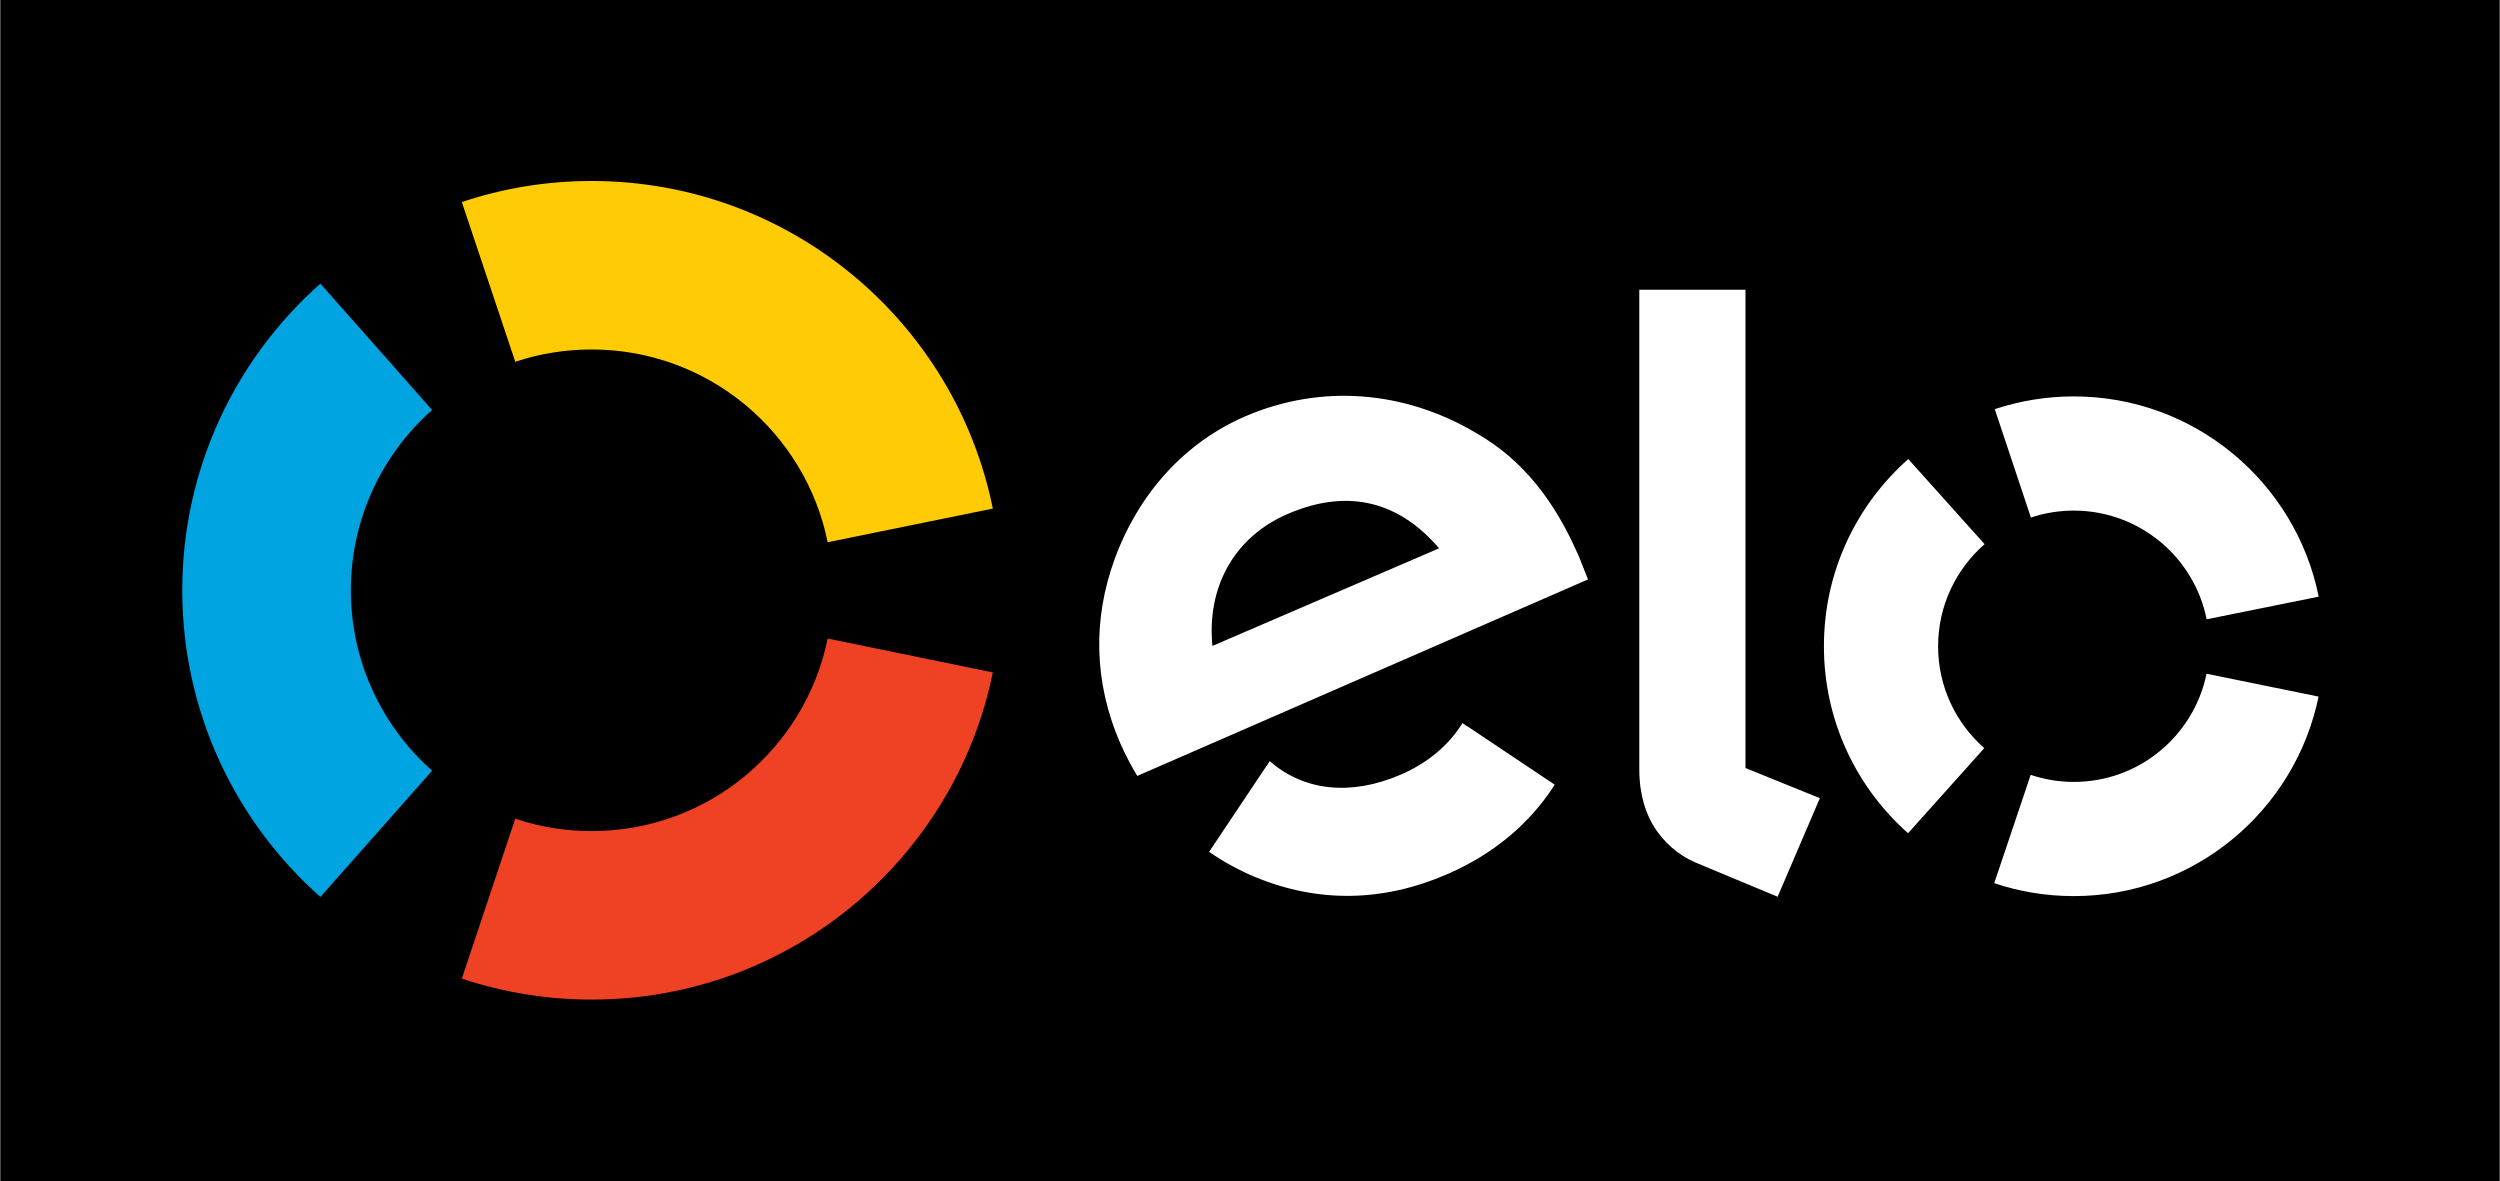
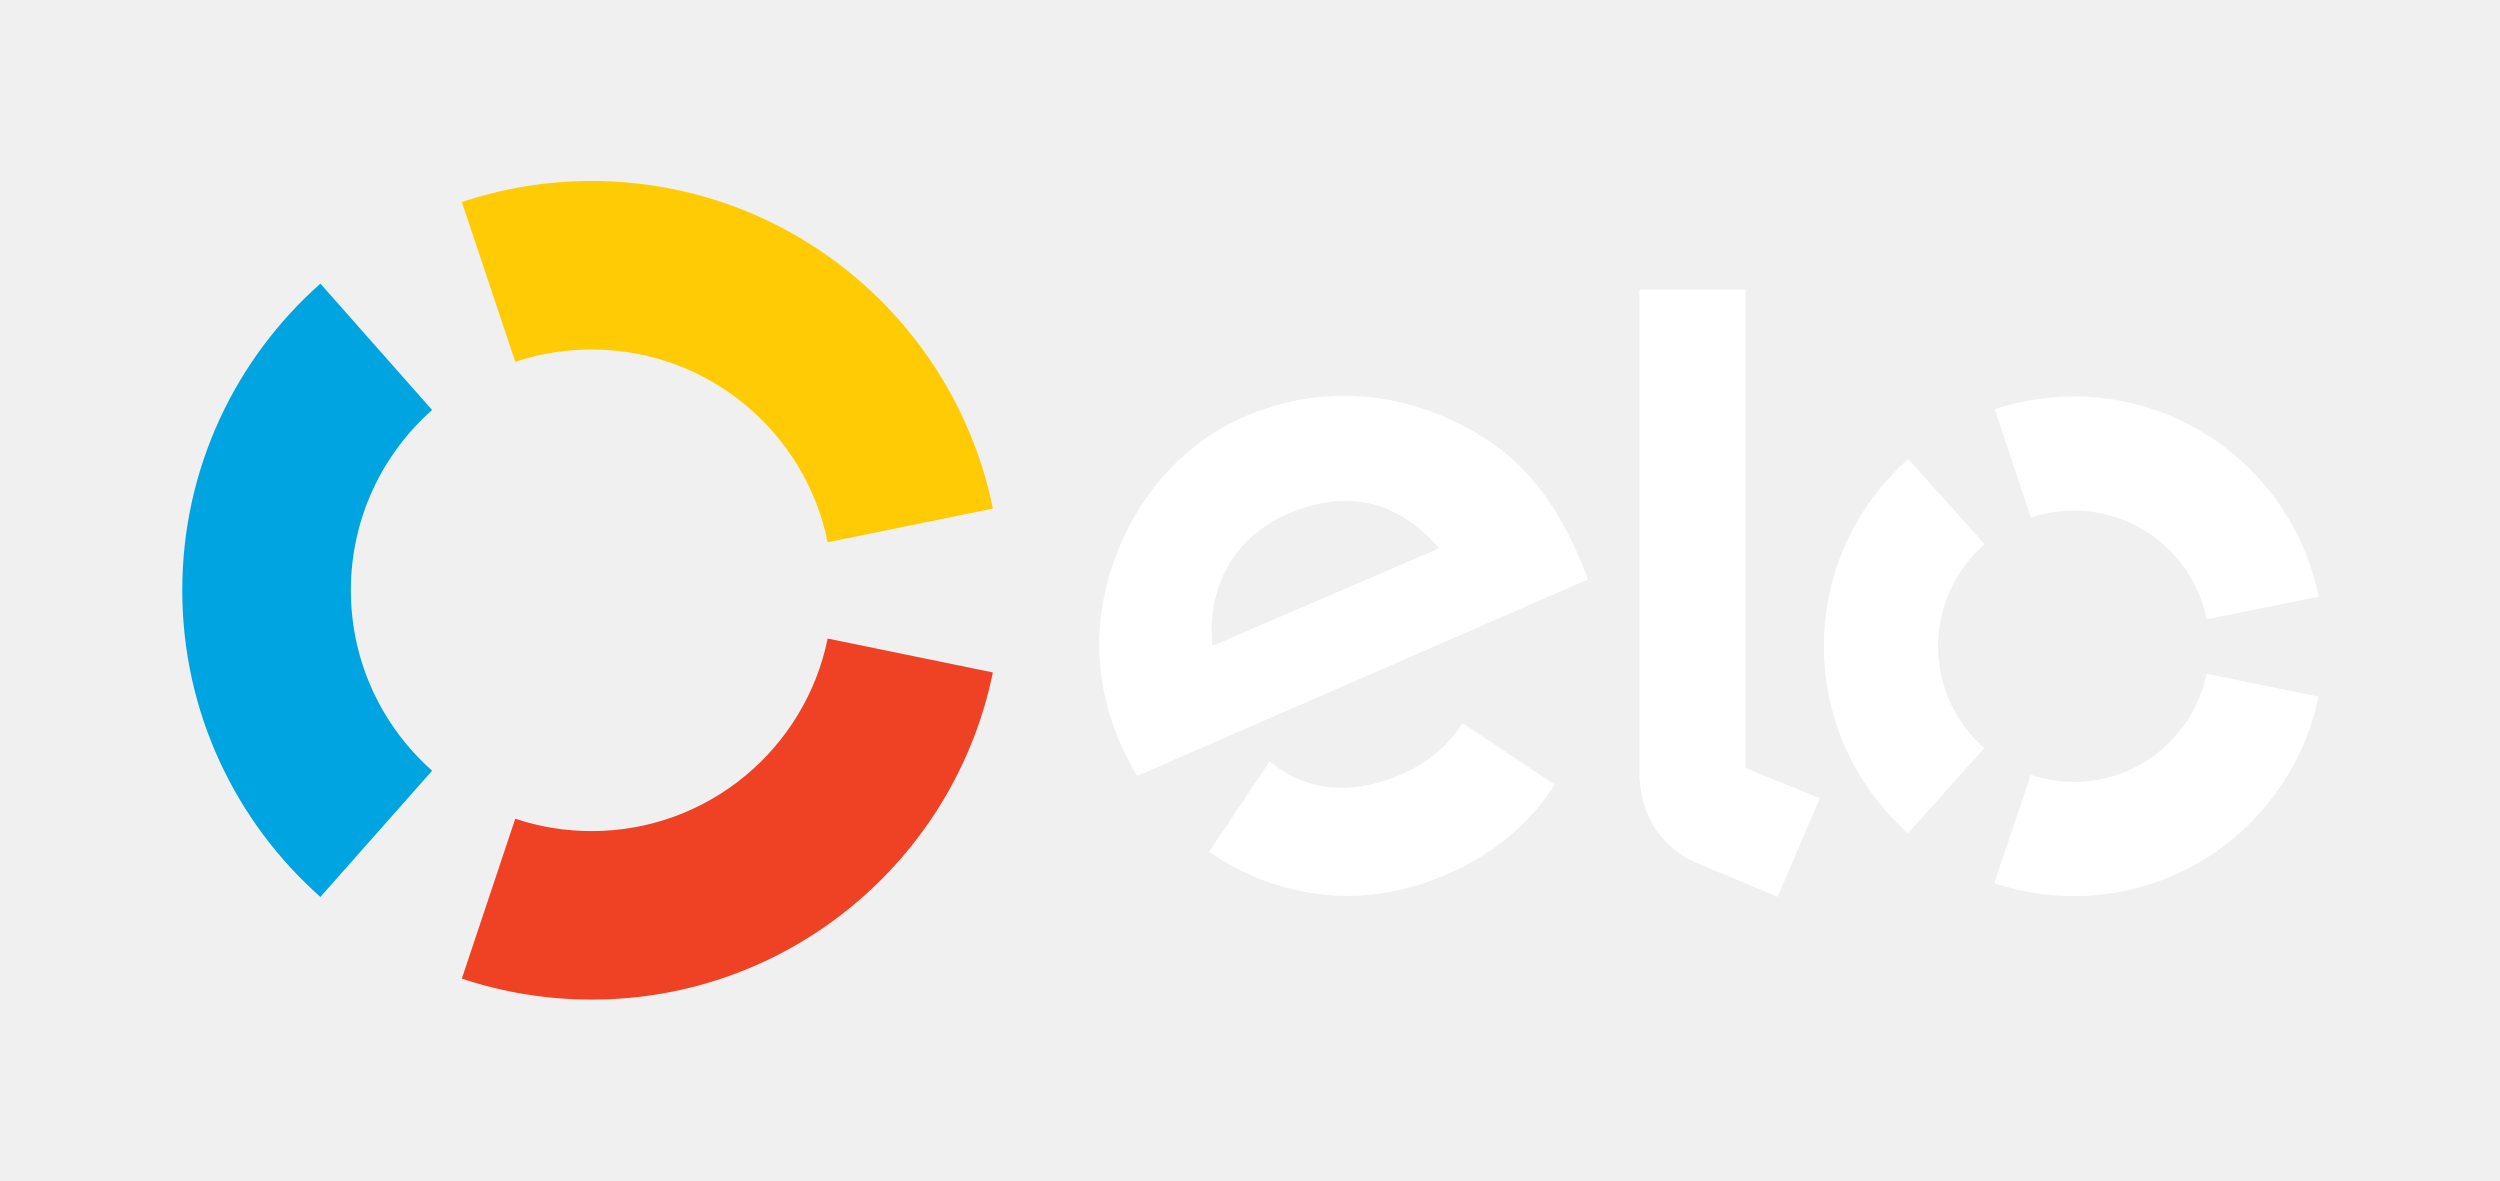
<svg xmlns="http://www.w3.org/2000/svg" height="1181" viewBox="0 0 2337.9 1104.7" width="2500">
-   <path d="m0 0h2337.9v1104.7h-2337.9z" />
  <path d="m481.7 338.4c22.5-7.5 46.5-11.5 71.4-11.5 109 0 200 77.4 220.8 180.3l154.5-31.5c-35.4-174.8-190-306.4-375.3-306.4-42.5 0-83.2 6.9-121.4 19.7z" fill="#ffcb05" />
  <path d="m299.4 839 104.5-118.1c-46.6-41.3-76-101.6-76-168.8 0-67.1 29.4-127.4 76-168.6l-104.5-118.2c-79.2 70.2-129.2 172.7-129.2 286.8 0 114.2 50 216.7 129.2 286.9" fill="#00a4e0" />
  <path d="m773.9 597.3c-20.9 102.8-111.8 180.1-220.7 180.1-25 0-49.1-4-71.5-11.6l-50 149.6c38.2 12.7 79 19.6 121.5 19.6 185.1 0 339.6-131.4 375.2-306z" fill="#ef4123" />
  <path d="m1063.5 725.8c-5.1-8.2-11.9-21.3-16.1-31-24.5-56.8-25.6-115.6-5-172 22.7-61.9 66.1-109.2 122.2-133.4 70.5-30.3 148.4-24.4 216 15.7 42.9 24.6 73.3 62.6 96.4 116.4 2.9 6.9 5.5 14.2 8.1 20.5zm140.8-245.1c-50.1 21.5-75.9 68.5-70.5 123.5l212-91.3c-36.5-42.8-83.9-57-141.5-32.2zm167.9 198.6c-.1 0-.1.1-.1.1l-4.4-3c-12.7 20.5-32.4 37.2-57.3 48-47.4 20.6-91.3 15.3-122.9-12.4l-2.9 4.4s0-.1-.1-.1l-53.8 80.5c13.4 9.3 27.7 17.1 42.7 23.4 59.4 24.7 120.2 23.5 180.1-2.5 43.3-18.8 77.3-47.4 100.5-83.7zm260.2-408.3v447.4l69.6 28.2-39.5 92.2-76.8-32c-17.2-7.5-29-18.9-37.8-31.8-8.5-13.1-14.8-31.2-14.8-55.4v-448.6zm180.2 333.5c0-38.1 16.9-72.3 43.5-95.5l-71.4-79.6c-48.4 42.8-78.9 105.3-78.9 174.9-.1 69.7 30.4 132.3 78.7 175.1l71.3-79.6c-26.5-23.3-43.2-57.3-43.2-95.3zm126.8 126.9c-14 0-27.6-2.4-40.2-6.6l-34.1 101.3c23.3 7.8 48.2 12.1 74.2 12.1 113 .1 207.3-80.1 229.2-186.6l-104.8-21.4c-11.9 57.9-63 101.3-124.3 101.2zm.3-360.6c-25.9 0-50.8 4.2-74.1 11.9l33.8 101.4c12.7-4.2 26.2-6.5 40.2-6.5 61.4.1 112.6 43.7 124.2 101.7l104.8-21.2c-21.5-106.7-115.8-187.2-228.9-187.3z" fill="#fff" />
</svg>
